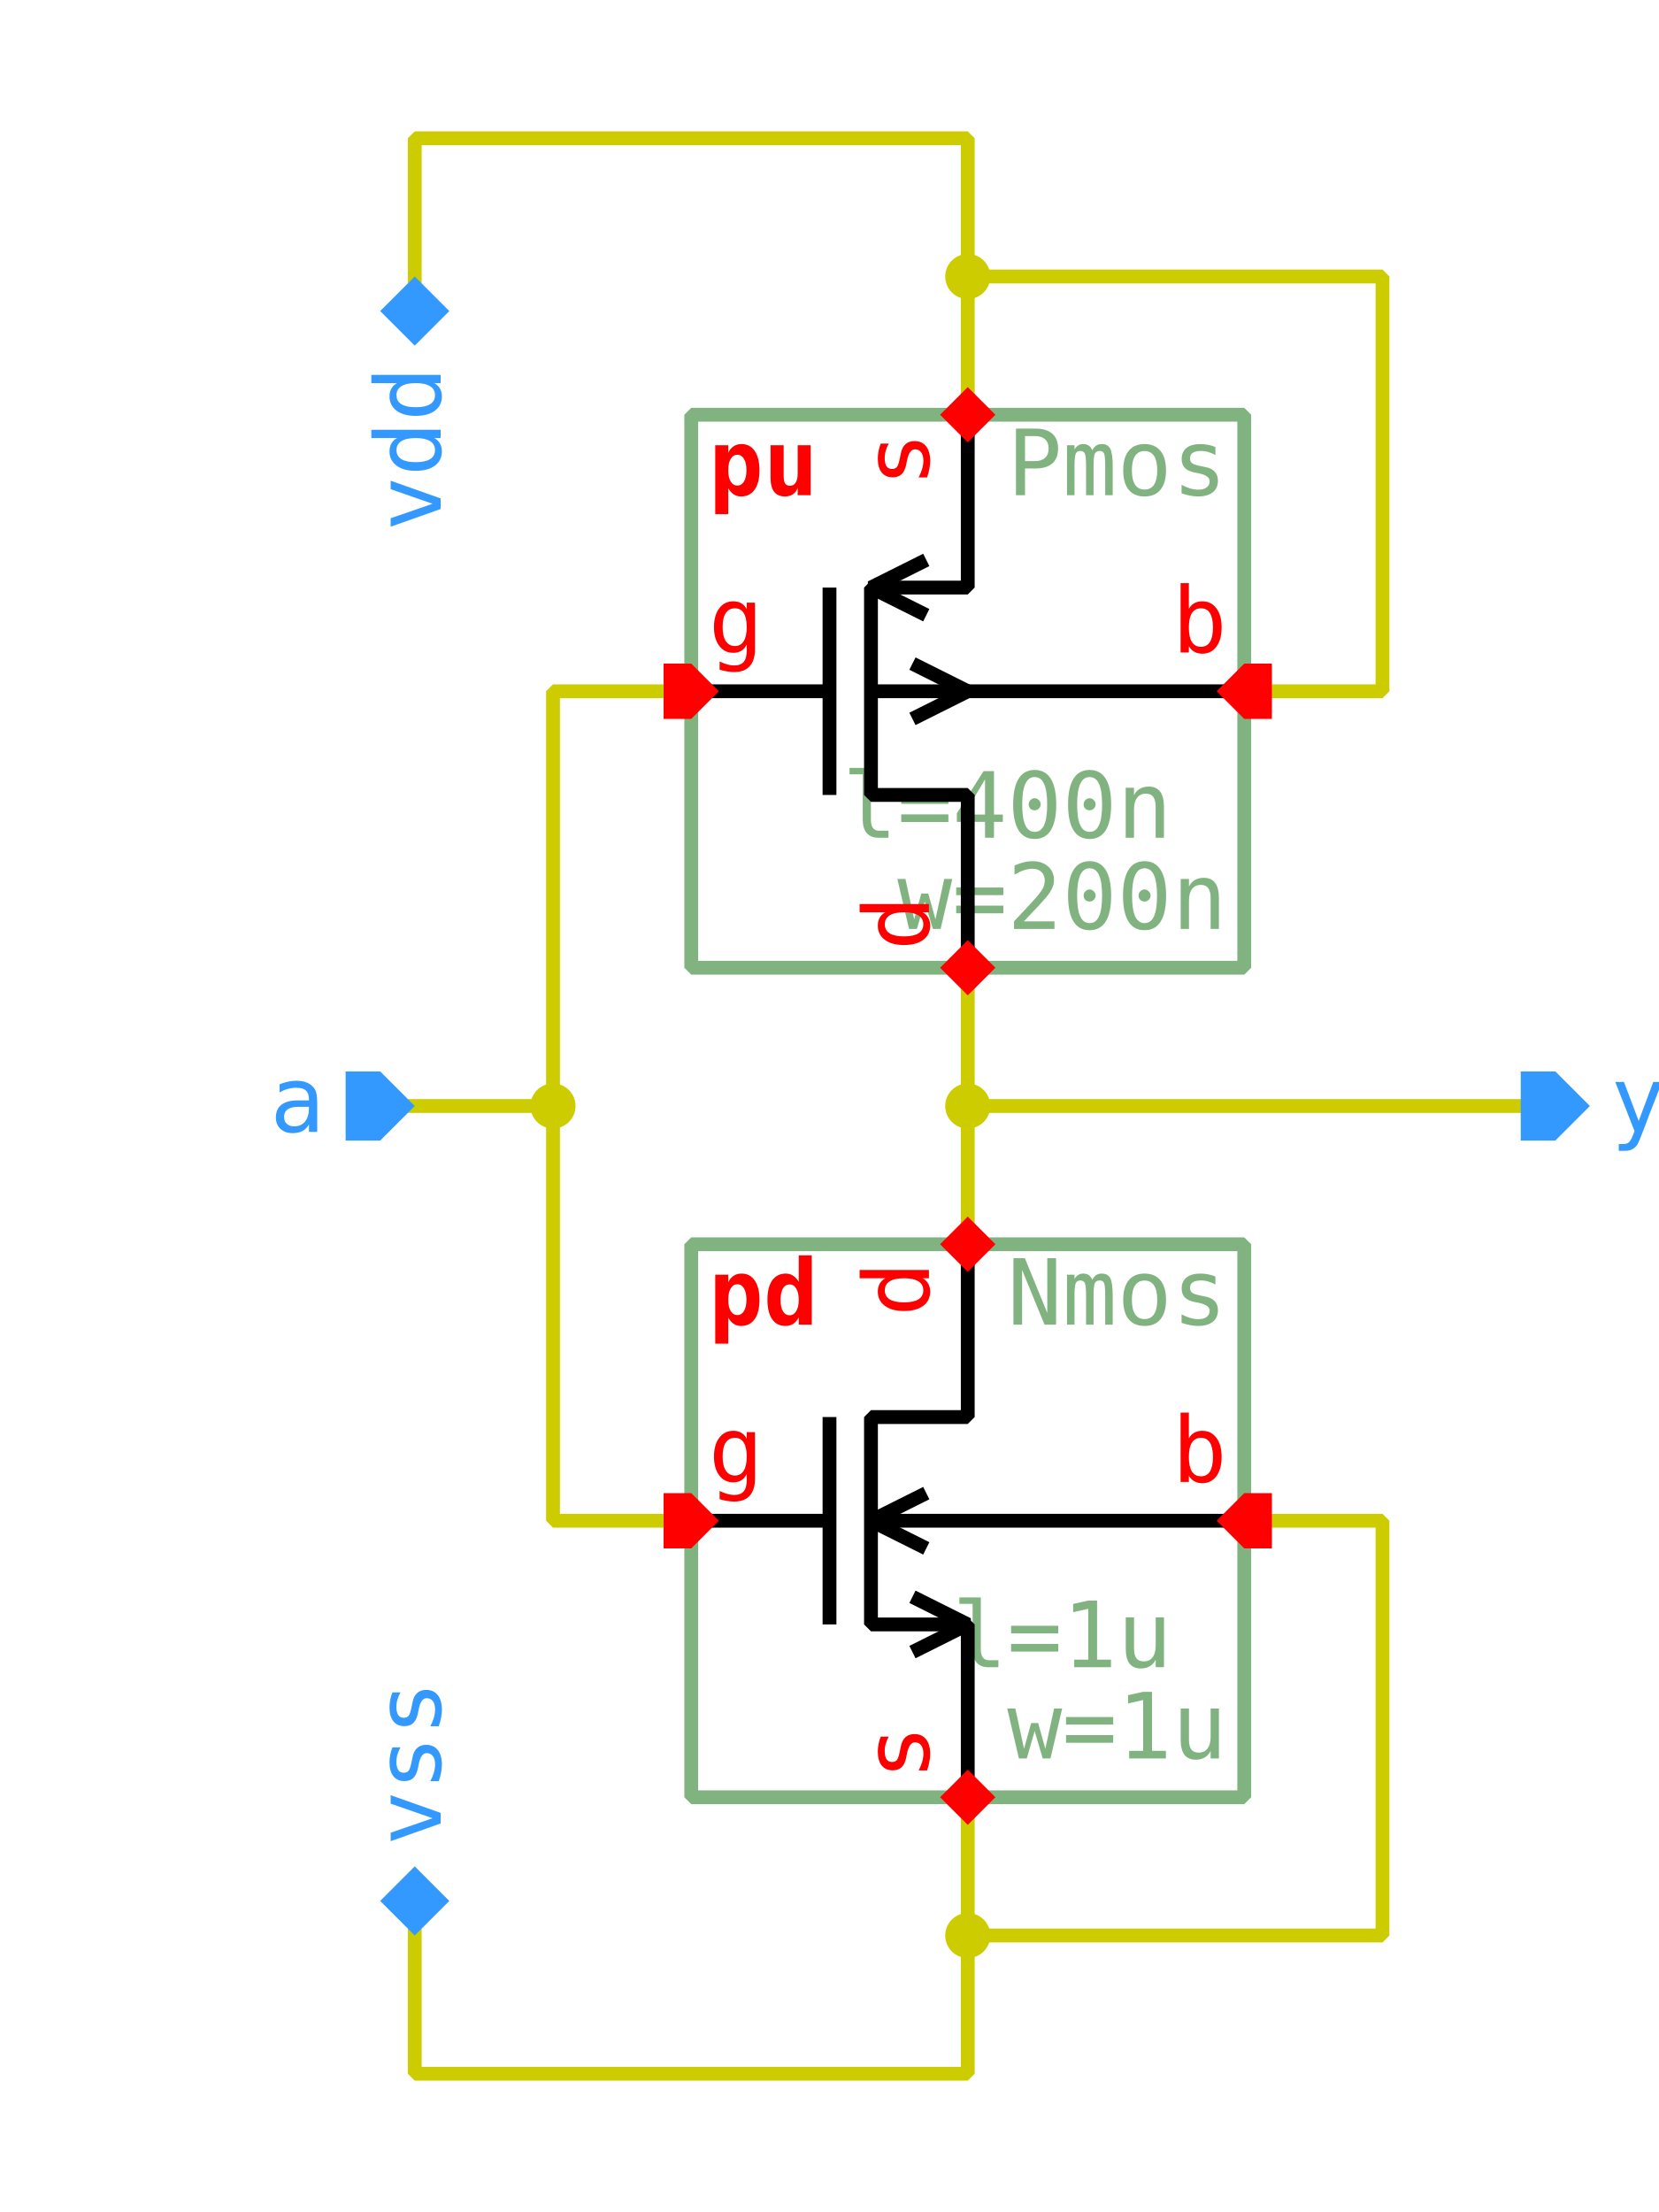
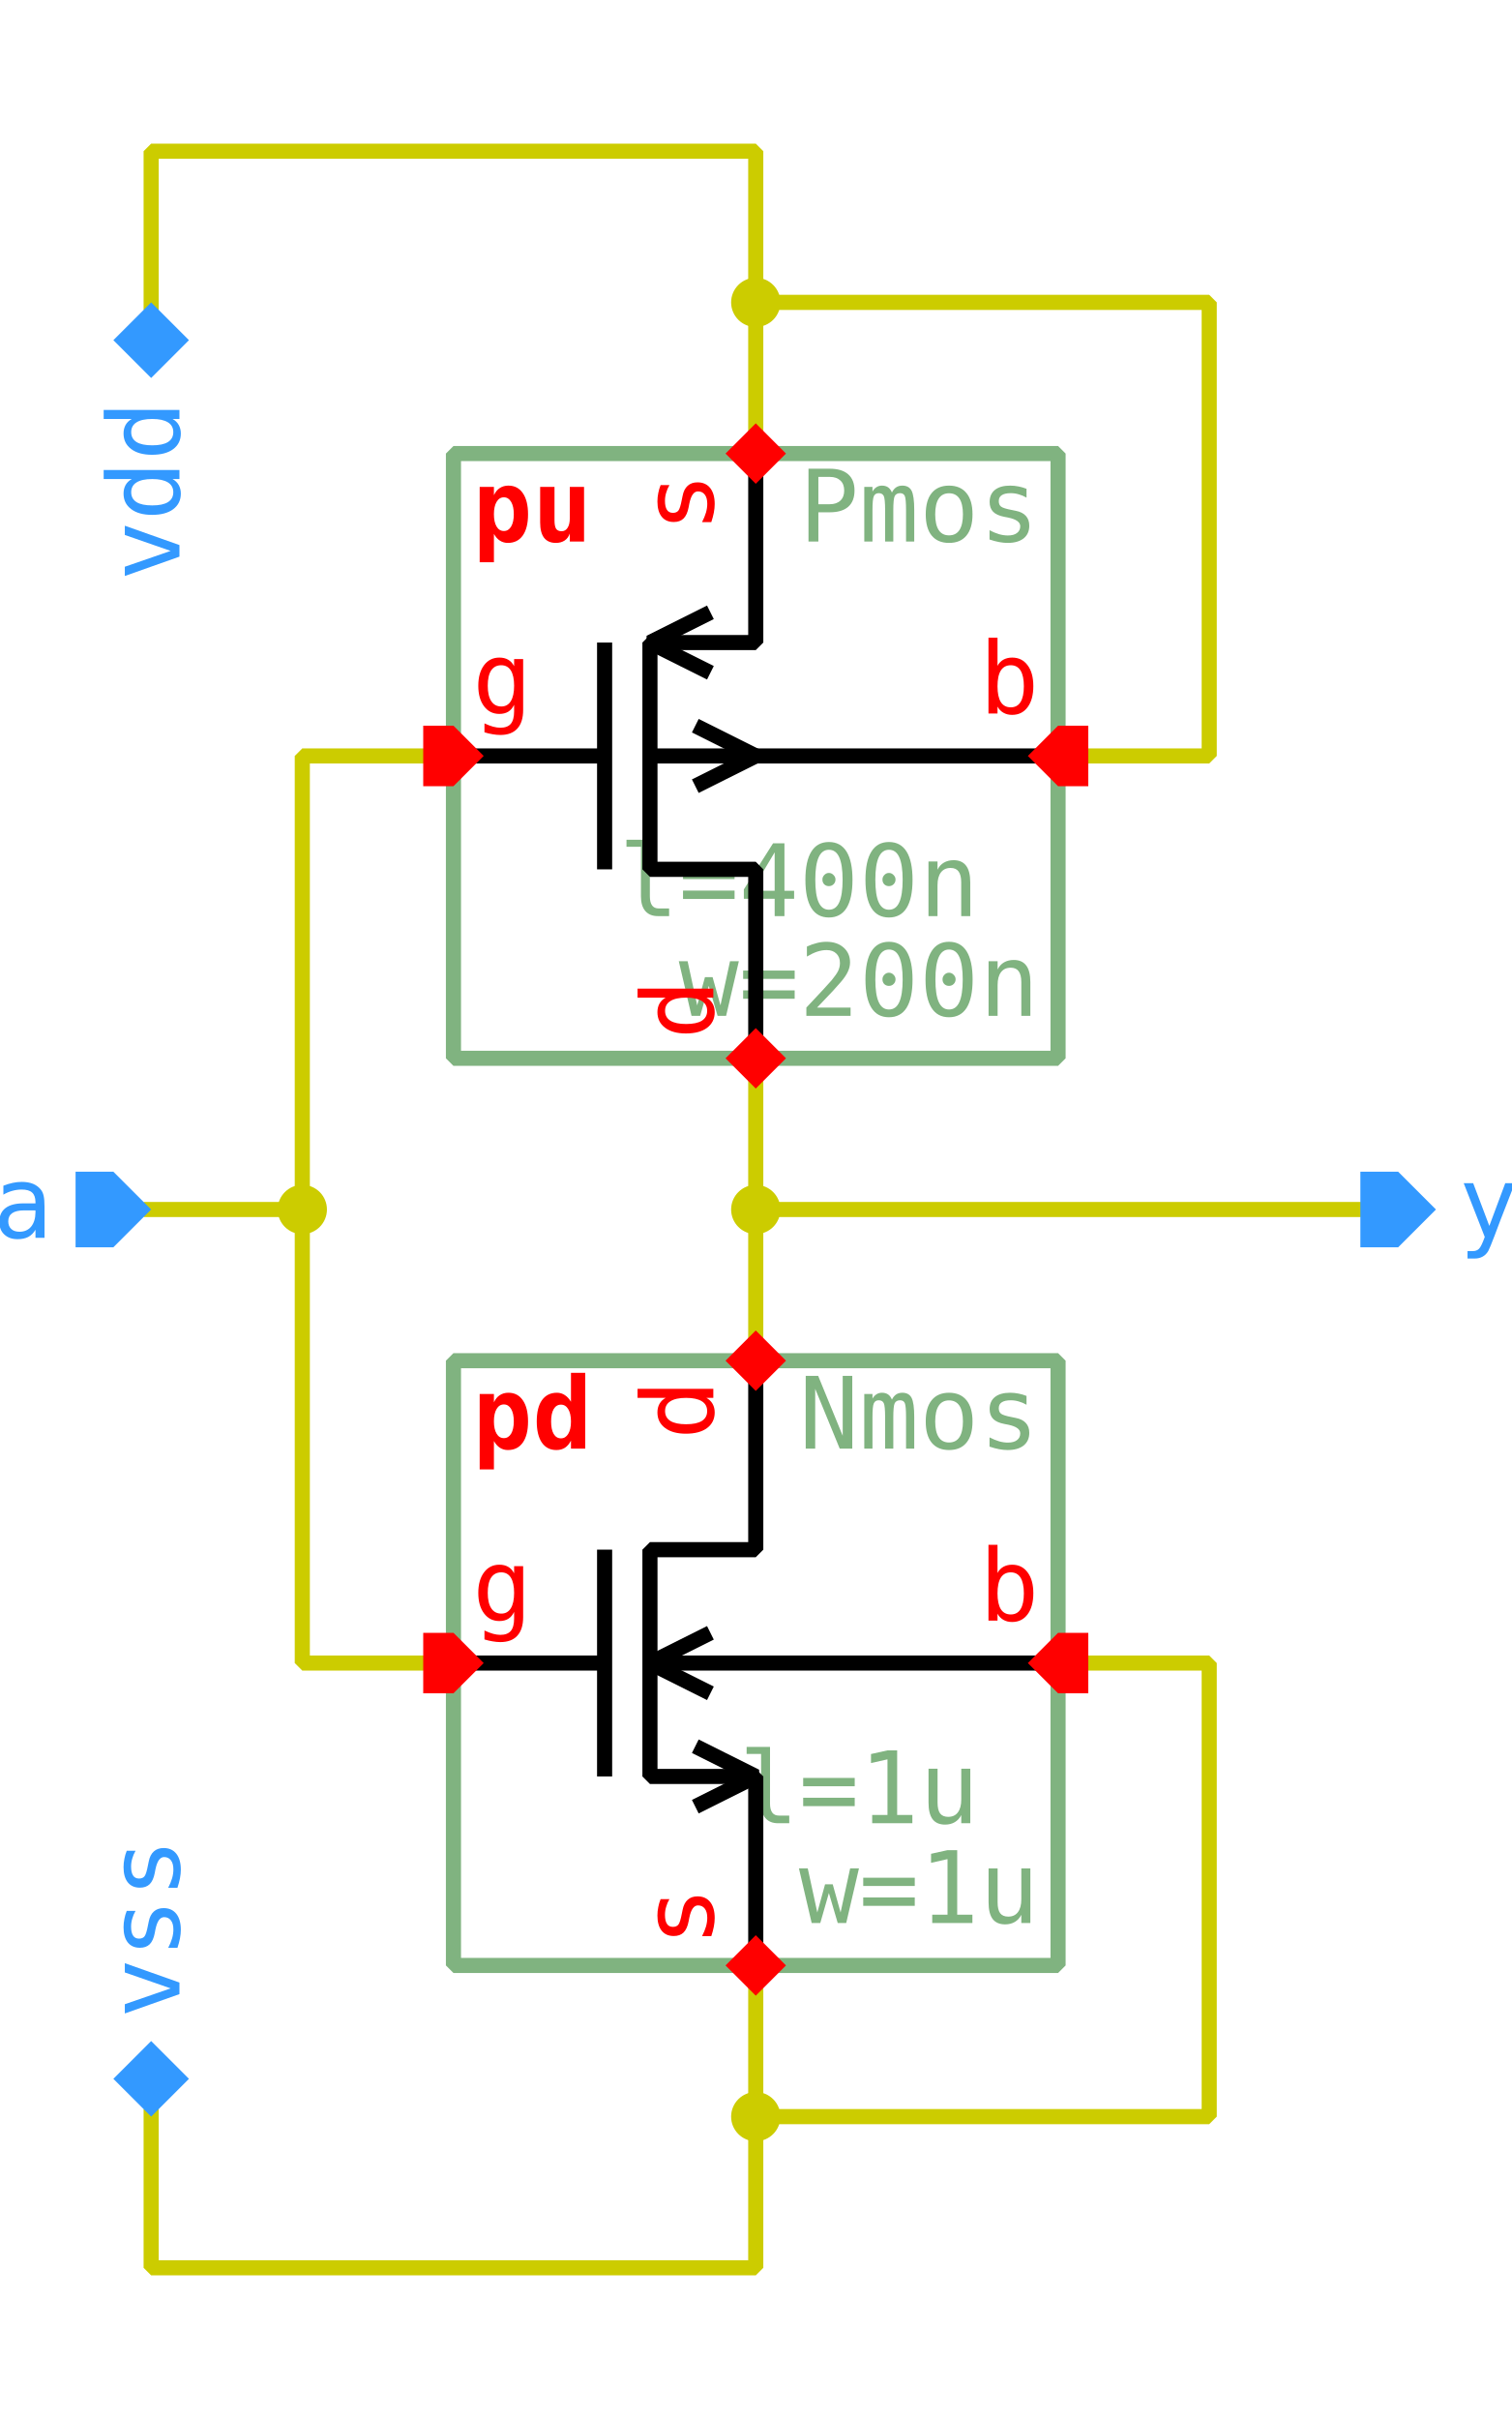
- <svg xmlns="http://www.w3.org/2000/svg" width="420.0px" height="560.0px" viewBox="-1.0 -1.0 12.0 16.0">
+ <svg xmlns="http://www.w3.org/2000/svg" width="350.0px" height="560.0px" viewBox="1.0 -1.0 10.0 16.0">
  <style type="text/css">svg { stroke-linecap: butt; stroke-linejoin: bevel; } text { font-size: 11pt; font-family: "Inconsolata", monospace; font-stretch: 75%; } .instanceName { font-weight: bold; fill: #f00; } .pinLabel, .pinArrow { fill: #f00; } .params, .cellName { fill: #80b380; } .symbolOutline { stroke: #80b380; } .symbolPoly { stroke: #000; } .symbolOutline, .symbolPoly, .schemWire, .tapPoint { fill: none; stroke-width: 0.1; } .grid { fill: #ccc; } .schemWire, .tapPoint { stroke: #cc0; } .schemWire { stroke-linecap: square; } .connPoint, .tapPointLabel { fill: #cc0; } .portArrow, .portLabel { fill: #39f; }</style>
  <g transform="matrix(1 0 0 -1 0 14.0)">
    <path d="M2.0 7.0 L3.0 7.0 L3.0 4.0 L4.0 4.0" class="schemWire" />
    <path d="M3.0 7.0 L3.0 10.0 L4.0 10.0" class="schemWire" />
    <path d="M2.0 1.0 L2.0 0.0 L6.0 0.0 L6.0 1.0 L6.0 2.0" class="schemWire" />
    <path d="M6.0 1.0 L9.0 1.0 L9.0 4.0 L8.0 4.0" class="schemWire" />
    <path d="M10.0 7.0 L9.0 7.0 L6.0 7.0 L6.0 6.0" class="schemWire" />
    <path d="M6.0 7.0 L6.0 8.0" class="schemWire" />
    <path d="M2.0 13.0 L2.0 14.0 L6.0 14.0 L6.0 13.0 L6.0 12.0" class="schemWire" />
    <path d="M6.0 13.0 L9.0 13.0 L9.0 10.0 L8.0 10.0" class="schemWire" />
    <circle cx="6.0" cy="13.0" r="0.163" class="connPoint" />
    <circle cx="6.0" cy="1.0" r="0.163" class="connPoint" />
    <circle cx="6.0" cy="7.0" r="0.163" class="connPoint" />
    <circle cx="3.0" cy="7.0" r="0.163" class="connPoint" />
    <g>
      <rect x="4.0" y="2.0" width="4.0" height="4.0" class="symbolOutline" />
      <text transform="matrix(0.045 0 0 -0.045 7.875 5.875)" dominant-baseline="hanging" text-anchor="end" class="cellName">Nmos</text>
      <text transform="matrix(0.045 0 0 -0.045 7.875 2.125)" dominant-baseline="ideographic" text-anchor="end" class="params">
        <tspan x="0" y="-1em">l=1u</tspan>
        <tspan x="0" y="0em">w=1u</tspan>
      </text>
      <text transform="matrix(0.045 0 0 -0.045 4.125 5.875)" dominant-baseline="hanging" text-anchor="start" class="instanceName">pd</text>
      <path d="M2.0 0.0 L2.0 1.25 L1.3 1.25 L1.3 2.75 L2.0 2.75 L2.0 4.0" transform="matrix(1 0 0 1 4.0 2.0)" class="symbolPoly" />
      <path d="M1.0 1.25 L1.0 2.75" transform="matrix(1 0 0 1 4.0 2.0)" class="symbolPoly" />
      <path d="M0.0 2.0 L1.0 2.0" transform="matrix(1 0 0 1 4.0 2.0)" class="symbolPoly" />
      <path d="M4.0 2.0 L1.3 2.0" transform="matrix(1 0 0 1 4.0 2.0)" class="symbolPoly" />
      <path d="M1.7 1.8 L1.3 2.0 L1.7 2.2" transform="matrix(1 0 0 1 4.0 2.0)" class="symbolPoly" />
      <path d="M1.6 1.05 L2.0 1.25 L1.6 1.45" transform="matrix(1 0 0 1 4.0 2.0)" class="symbolPoly" />
      <path d="M0 0 L0.2 -0.2 L0.2 -0.4 L0 -0.4 L-0.2 -0.4 L-0.2 -0.2 Z" transform="matrix(0 -1 1 0 4.2 4.0)" class="pinArrow" />
      <text transform="matrix(0.045 0 0 -0.045 4.125 4.125)" dominant-baseline="ideographic" text-anchor="start" class="pinLabel">g</text>
      <path d="M0 0 L0.2 -0.2 L0.2 -0.2 L0 -0.4 L-0.2 -0.2 L-0.2 -0.2 Z" transform="matrix(1 0 0 1 6.0 2.2)" class="pinArrow" />
      <text transform="matrix(0 0.045 0.045 0 5.875 2.125)" dominant-baseline="ideographic" text-anchor="start" class="pinLabel">s</text>
      <path d="M0 0 L0.2 -0.2 L0.2 -0.2 L0 -0.4 L-0.2 -0.2 L-0.2 -0.2 Z" transform="matrix(-1 0 0 -1 6.0 5.8)" class="pinArrow" />
      <text transform="matrix(0 0.045 0.045 0 5.875 5.875)" dominant-baseline="ideographic" text-anchor="end" class="pinLabel">d</text>
      <path d="M0 0 L0.2 -0.2 L0.2 -0.4 L0 -0.4 L-0.2 -0.4 L-0.2 -0.2 Z" transform="matrix(0 1 -1 0 7.8 4.0)" class="pinArrow" />
      <text transform="matrix(0.045 0 0 -0.045 7.875 4.125)" dominant-baseline="ideographic" text-anchor="end" class="pinLabel">b</text>
    </g>
    <g>
      <rect x="4.0" y="8.0" width="4.0" height="4.0" class="symbolOutline" />
      <text transform="matrix(0.045 0 0 -0.045 7.875 11.875)" dominant-baseline="hanging" text-anchor="end" class="cellName">Pmos</text>
      <text transform="matrix(0.045 0 0 -0.045 7.875 8.125)" dominant-baseline="ideographic" text-anchor="end" class="params">
        <tspan x="0" y="-1em">l=400n</tspan>
        <tspan x="0" y="0em">w=200n</tspan>
      </text>
      <text transform="matrix(0.045 0 0 -0.045 4.125 11.875)" dominant-baseline="hanging" text-anchor="start" class="instanceName">pu</text>
      <path d="M2.0 0.0 L2.0 1.25 L1.3 1.25 L1.3 2.75 L2.0 2.75 L2.0 4.0" transform="matrix(1 0 0 1 4.0 8.0)" class="symbolPoly" />
      <path d="M1.0 1.25 L1.0 2.75" transform="matrix(1 0 0 1 4.0 8.0)" class="symbolPoly" />
      <path d="M0.0 2.0 L1.0 2.0" transform="matrix(1 0 0 1 4.0 8.0)" class="symbolPoly" />
      <path d="M4.0 2.0 L1.3 2.0" transform="matrix(1 0 0 1 4.0 8.0)" class="symbolPoly" />
      <path d="M1.7 2.55 L1.3 2.75 L1.7 2.95" transform="matrix(1 0 0 1 4.0 8.0)" class="symbolPoly" />
      <path d="M1.6 1.8 L2.0 2.0 L1.6 2.2" transform="matrix(1 0 0 1 4.0 8.0)" class="symbolPoly" />
      <path d="M0 0 L0.2 -0.2 L0.2 -0.4 L0 -0.4 L-0.2 -0.4 L-0.2 -0.2 Z" transform="matrix(0 -1 1 0 4.2 10.0)" class="pinArrow" />
      <text transform="matrix(0.045 0 0 -0.045 4.125 10.125)" dominant-baseline="ideographic" text-anchor="start" class="pinLabel">g</text>
      <path d="M0 0 L0.2 -0.2 L0.2 -0.2 L0 -0.4 L-0.2 -0.2 L-0.2 -0.2 Z" transform="matrix(1 0 0 1 6.0 8.2)" class="pinArrow" />
      <text transform="matrix(0 0.045 0.045 0 5.875 8.125)" dominant-baseline="ideographic" text-anchor="start" class="pinLabel">d</text>
      <path d="M0 0 L0.2 -0.2 L0.2 -0.2 L0 -0.4 L-0.2 -0.2 L-0.2 -0.2 Z" transform="matrix(-1 0 0 -1 6.0 11.8)" class="pinArrow" />
      <text transform="matrix(0 0.045 0.045 0 5.875 11.875)" dominant-baseline="ideographic" text-anchor="end" class="pinLabel">s</text>
      <path d="M0 0 L0.2 -0.2 L0.2 -0.4 L0 -0.4 L-0.2 -0.4 L-0.2 -0.2 Z" transform="matrix(0 1 -1 0 7.8 10.0)" class="pinArrow" />
      <text transform="matrix(0.045 0 0 -0.045 7.875 10.125)" dominant-baseline="ideographic" text-anchor="end" class="pinLabel">b</text>
    </g>
    <g>
      <path d="M0 0 L0.25 -0.25 L0.25 -0.25 L0 -0.5 L-0.25 -0.25 L-0.25 -0.25 Z" transform="matrix(1 0 0 1 2.0 13.0)" class="portArrow" />
      <text transform="matrix(0 0.045 0.045 0 2.0 12.35)" dominant-baseline="middle" text-anchor="end" class="portLabel">vdd</text>
    </g>
    <g>
      <path d="M0 0 L0.25 -0.25 L0.25 -0.25 L0 -0.5 L-0.25 -0.25 L-0.25 -0.25 Z" transform="matrix(-1 0 0 -1 2.0 1.0)" class="portArrow" />
      <text transform="matrix(0 0.045 0.045 0 2.0 1.65)" dominant-baseline="middle" text-anchor="start" class="portLabel">vss</text>
    </g>
    <g>
      <path d="M0 0 L0.25 0 L0.25 -0.25 L0 -0.5 L-0.25 -0.25 L-0.25 0 Z" transform="matrix(0 1 -1 0 10.0 7.0)" class="portArrow" />
      <text transform="matrix(0.045 0 0 -0.045 10.65 7.0)" dominant-baseline="middle" text-anchor="start" class="portLabel">y</text>
    </g>
    <g>
      <path d="M0 0 L0.25 -0.25 L0.25 -0.5 L0 -0.5 L-0.25 -0.5 L-0.25 -0.25 Z" transform="matrix(0 -1 1 0 2.0 7.0)" class="portArrow" />
      <text transform="matrix(0.045 0 0 -0.045 1.35 7.0)" dominant-baseline="middle" text-anchor="end" class="portLabel">a</text>
    </g>
  </g>
</svg>
